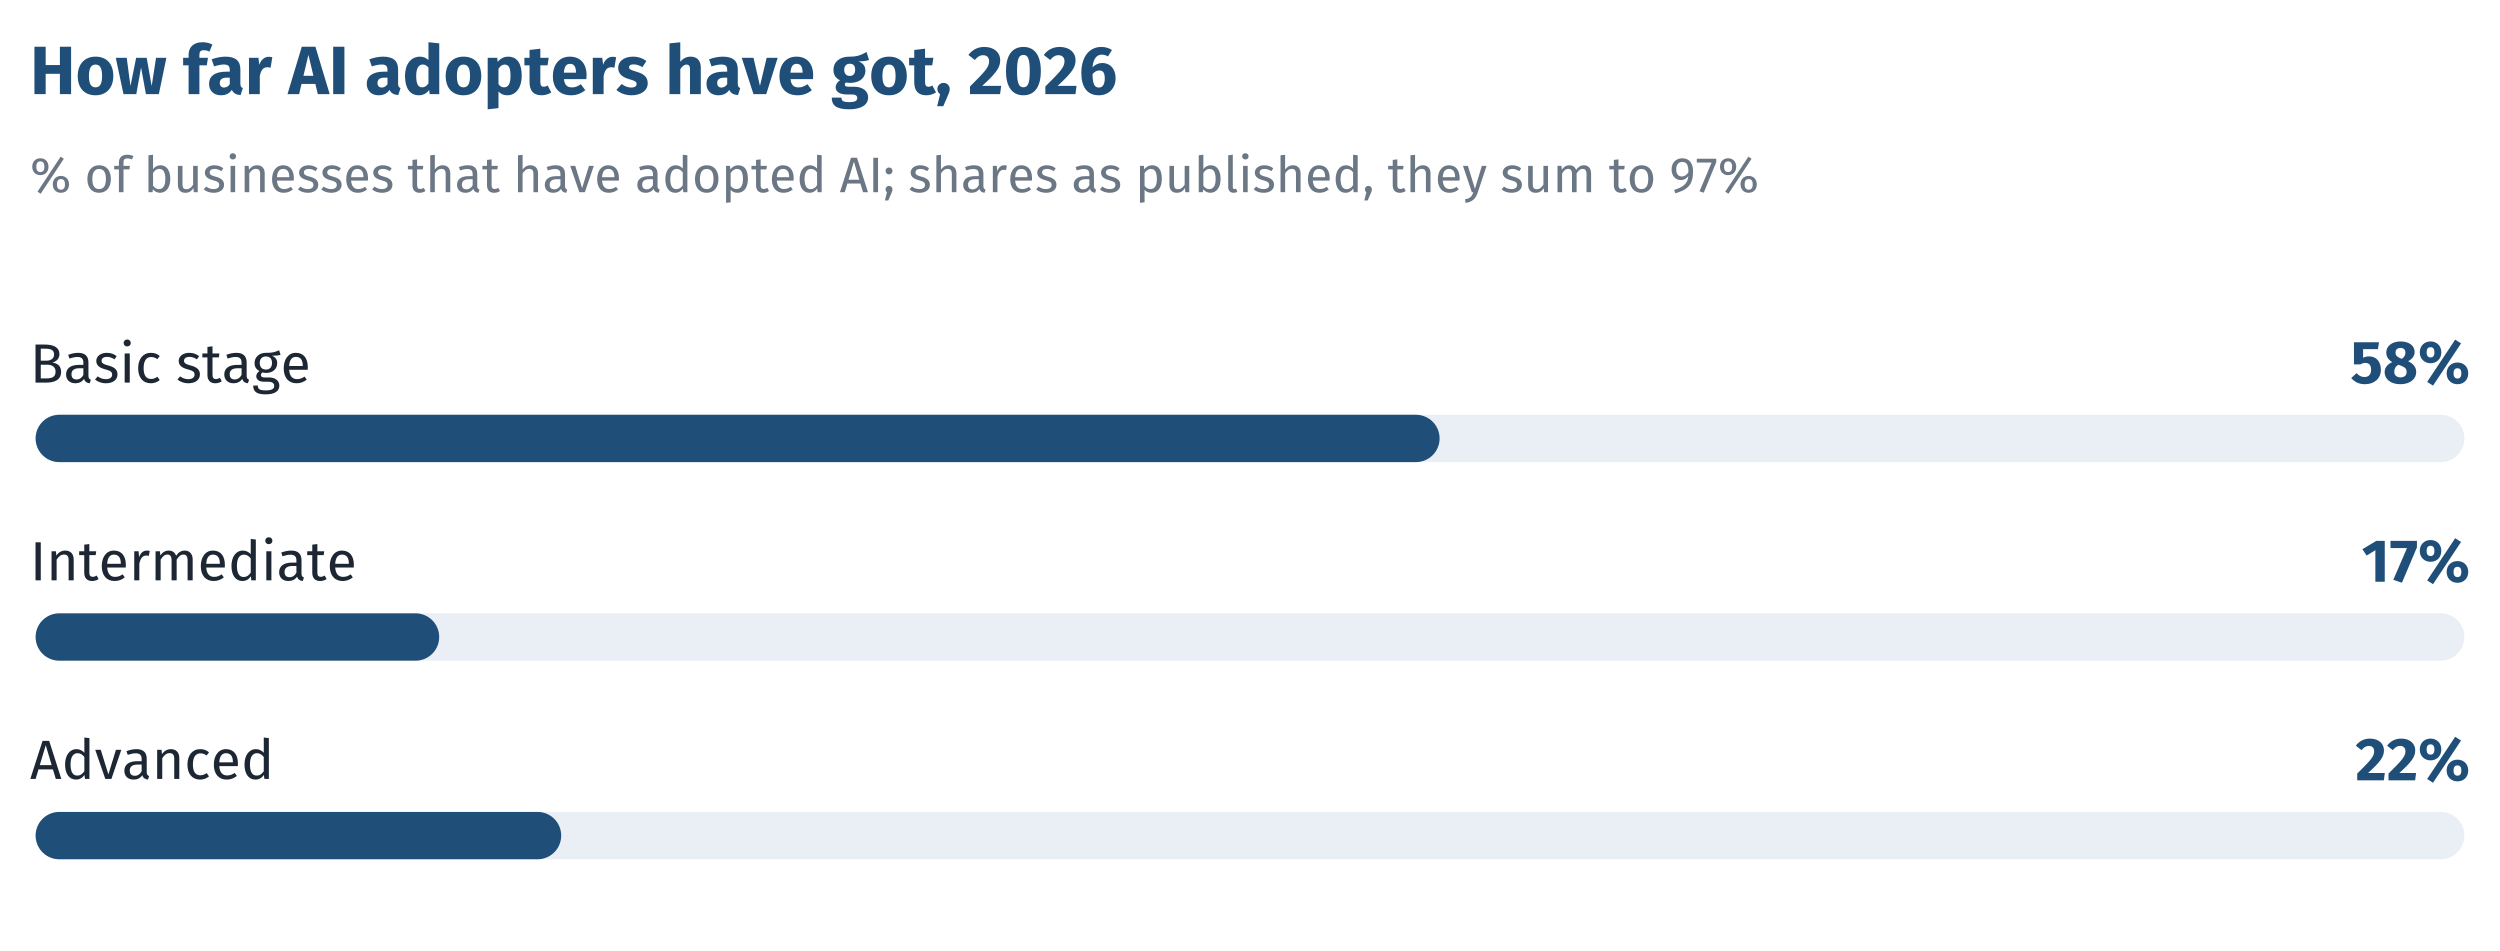
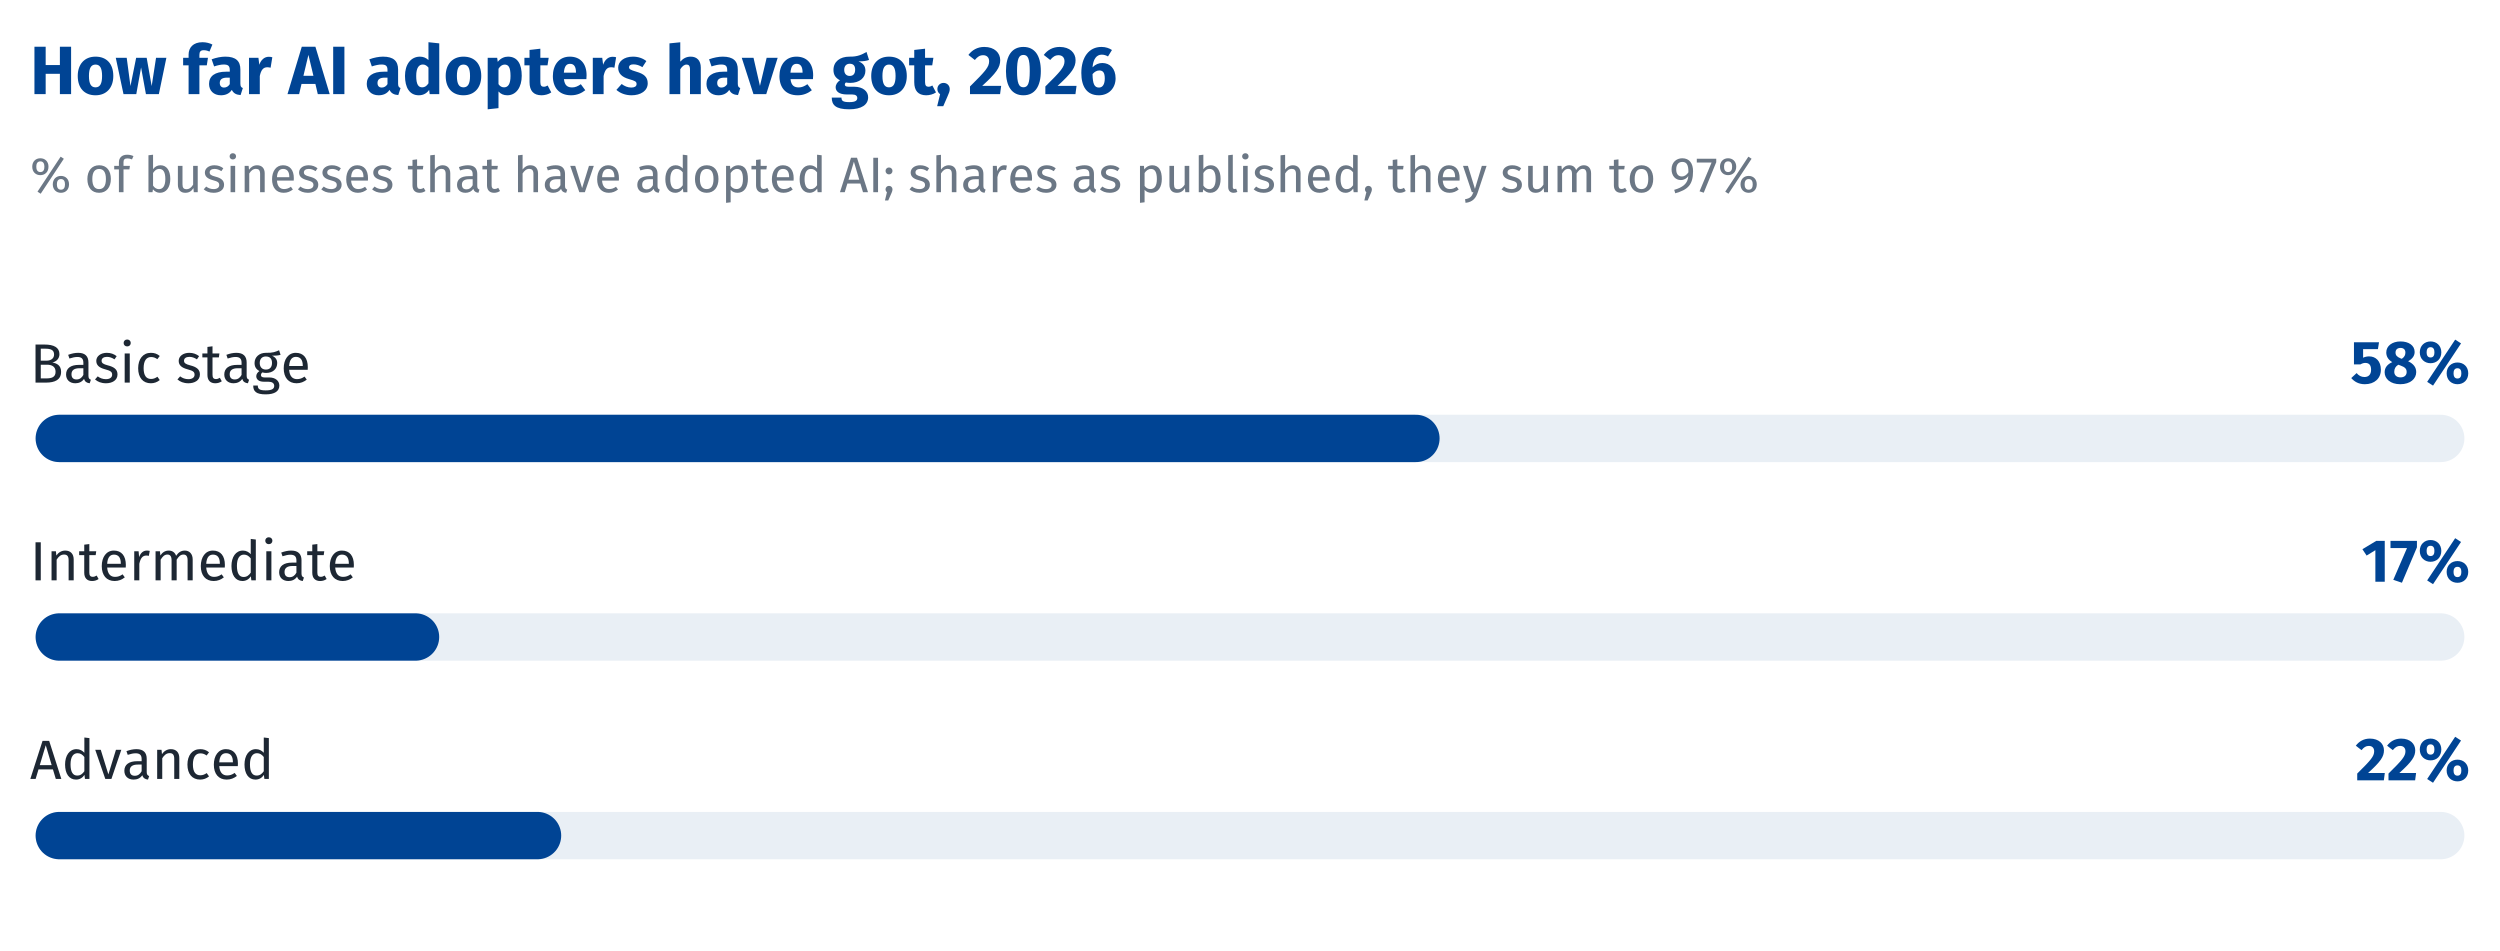
<svg xmlns="http://www.w3.org/2000/svg" xmlns:xlink="http://www.w3.org/1999/xlink" width="475.2pt" height="180.72pt" viewBox="0 0 475.2 180.72" version="1.1">
  <defs>
    <style type="text/css">*{stroke-linejoin: round; stroke-linecap: butt}</style>
  </defs>
  <g id="figure_1">
    <g id="patch_1">
      <path d="M 0 180.72  L 475.2 180.72  L 475.2 0  L 0 0  L 0 180.72  z " style="fill: none" />
    </g>
    <g id="axes_1">
      <g id="line2d_1">
-         <path d="M 11.268 83.337  L 463.932 83.337  " clip-path="url(#p3add9951e1)" style="fill: none; stroke: #e9eff5; stroke-width: 9; stroke-linecap: round" />
+         <path d="M 11.268 83.337  L 463.932 83.337  " clip-path="url(#p1167788339)" style="fill: none; stroke: #e9eff5; stroke-width: 9; stroke-linecap: round" />
      </g>
      <g id="line2d_2">
-         <path d="M 11.268 121.082  L 463.932 121.082  " clip-path="url(#p3add9951e1)" style="fill: none; stroke: #e9eff5; stroke-width: 9; stroke-linecap: round" />
+         <path d="M 11.268 121.082  L 463.932 121.082  " clip-path="url(#p1167788339)" style="fill: none; stroke: #e9eff5; stroke-width: 9; stroke-linecap: round" />
      </g>
      <g id="line2d_3">
-         <path d="M 11.268 158.828  L 463.932 158.828  " clip-path="url(#p3add9951e1)" style="fill: none; stroke: #e9eff5; stroke-width: 9; stroke-linecap: round" />
+         <path d="M 11.268 158.828  L 463.932 158.828  " clip-path="url(#p1167788339)" style="fill: none; stroke: #e9eff5; stroke-width: 9; stroke-linecap: round" />
      </g>
      <g id="line2d_4">
-         <path d="M 11.268 83.337  L 269.138 83.337  " clip-path="url(#p3add9951e1)" style="fill: none; stroke: #1f4e79; stroke-width: 9; stroke-linecap: round" />
+         <path d="M 11.268 83.337  L 269.138 83.337  " clip-path="url(#p1167788339)" style="fill: none; stroke: #004494; stroke-width: 9; stroke-linecap: round" />
      </g>
      <g id="line2d_5">
-         <path d="M 11.268 121.082  L 78.982 121.082  " clip-path="url(#p3add9951e1)" style="fill: none; stroke: #1f4e79; stroke-width: 9; stroke-linecap: round" />
+         <path d="M 11.268 121.082  L 78.982 121.082  " clip-path="url(#p1167788339)" style="fill: none; stroke: #004494; stroke-width: 9; stroke-linecap: round" />
      </g>
      <g id="line2d_6">
-         <path d="M 11.268 158.828  L 102.172 158.828  " clip-path="url(#p3add9951e1)" style="fill: none; stroke: #1f4e79; stroke-width: 9; stroke-linecap: round" />
+         <path d="M 11.268 158.828  L 102.172 158.828  " clip-path="url(#p1167788339)" style="fill: none; stroke: #004494; stroke-width: 9; stroke-linecap: round" />
      </g>
      <g id="text_1">
        <g style="fill: #1d2733" transform="translate(5.7024 72.72528) scale(0.105 -0.105)">
          <defs>
            <path id="FiraSans-Regular-42" d="M 2586 2330  C 3014 2419 3411 2752 3411 3296  C 3411 4064 2771 4410 1683 4410  L 640 4410  L 640 0  L 1856 0  C 2880 0 3603 320 3603 1254  C 3603 2003 3098 2240 2586 2330  z M 1747 3930  C 2400 3930 2790 3795 2790 3251  C 2790 2784 2406 2541 1914 2541  L 1248 2541  L 1248 3930  L 1747 3930  z M 1856 486  L 1248 486  L 1248 2074  L 1971 2074  C 2502 2074 2963 1875 2963 1254  C 2963 614 2496 486 1856 486  z " transform="scale(0.015625)" />
            <path id="FiraSans-Regular-61" d="M 2880 787  L 2880 2330  C 2880 3034 2509 3450 1696 3450  C 1318 3450 947 3373 531 3219  L 678 2790  C 1024 2906 1338 2970 1587 2970  C 2054 2970 2291 2790 2291 2304  L 2291 2054  L 1773 2054  C 832 2054 288 1664 288 941  C 288 339 691 -77 1363 -77  C 1773 -77 2131 77 2368 429  C 2470 96 2688 -38 3027 -77  L 3162 333  C 2989 397 2880 493 2880 787  z M 1498 365  C 1114 365 915 576 915 973  C 915 1434 1229 1664 1850 1664  L 2291 1664  L 2291 890  C 2099 538 1843 365 1498 365  z " transform="scale(0.015625)" />
            <path id="FiraSans-Regular-73" d="M 1523 3450  C 826 3450 307 3059 307 2522  C 307 2048 595 1734 1325 1542  C 1978 1370 2144 1242 2144 909  C 2144 589 1862 397 1421 397  C 1056 397 742 518 474 723  L 160 365  C 454 109 864 -77 1434 -77  C 2118 -77 2765 243 2765 947  C 2765 1536 2355 1818 1645 1997  C 1101 2138 922 2266 922 2541  C 922 2810 1158 2982 1542 2982  C 1856 2982 2118 2886 2419 2694  L 2669 3066  C 2349 3309 1997 3450 1523 3450  z " transform="scale(0.015625)" />
            <path id="FiraSans-Regular-69" d="M 896 4992  C 653 4992 486 4819 486 4589  C 486 4365 653 4192 896 4192  C 1146 4192 1312 4365 1312 4589  C 1312 4819 1146 4992 896 4992  z M 1197 3373  L 608 3373  L 608 0  L 1197 0  L 1197 3373  z " transform="scale(0.015625)" />
            <path id="FiraSans-Regular-63" d="M 1837 3450  C 922 3450 365 2733 365 1658  C 365 570 928 -77 1837 -77  C 2227 -77 2566 51 2867 294  L 2598 678  C 2342 512 2144 422 1862 422  C 1331 422 998 787 998 1670  C 998 2547 1331 2963 1862 2963  C 2144 2963 2355 2880 2586 2714  L 2867 3085  C 2554 3347 2234 3450 1837 3450  z " transform="scale(0.015625)" />
            <path id="FiraSans-Regular-20" transform="scale(0.015625)" />
            <path id="FiraSans-Regular-74" d="M 2086 557  C 1920 454 1786 410 1638 410  C 1344 410 1235 570 1235 909  L 1235 2918  L 1971 2918  L 2035 3373  L 1235 3373  L 1235 4205  L 646 4134  L 646 3373  L 58 3373  L 58 2918  L 646 2918  L 646 883  C 646 256 986 -77 1555 -77  C 1843 -77 2086 0 2310 154  L 2086 557  z " transform="scale(0.015625)" />
            <path id="FiraSans-Regular-67" d="M 3155 3750  C 2758 3571 2451 3430 1613 3450  C 870 3450 314 2963 314 2272  C 314 1837 493 1542 883 1338  C 640 1178 512 960 512 742  C 512 403 781 102 1382 102  L 1914 102  C 2336 102 2592 -58 2592 -378  C 2592 -717 2336 -902 1606 -902  C 864 -902 691 -723 691 -339  L 160 -339  C 160 -1024 506 -1363 1606 -1363  C 2650 -1363 3187 -992 3187 -339  C 3187 198 2726 595 2035 595  L 1498 595  C 1152 595 1056 717 1056 870  C 1056 992 1126 1114 1222 1184  C 1363 1139 1498 1120 1651 1120  C 2458 1120 2938 1600 2938 2266  C 2938 2656 2739 2938 2342 3117  C 2726 3117 3046 3130 3328 3219  L 3155 3750  z M 1613 3027  C 2093 3027 2336 2771 2336 2278  C 2336 1792 2086 1510 1626 1510  C 1165 1510 915 1824 915 2272  C 915 2714 1158 3027 1613 3027  z " transform="scale(0.015625)" />
            <path id="FiraSans-Regular-65" d="M 3155 1786  C 3155 2816 2675 3450 1766 3450  C 896 3450 365 2701 365 1651  C 365 582 915 -77 1856 -77  C 2323 -77 2701 83 3034 346  L 2778 698  C 2483 493 2234 403 1901 403  C 1414 403 1050 704 992 1485  L 3142 1485  C 3149 1562 3155 1670 3155 1786  z M 2573 1920  L 992 1920  C 1037 2669 1331 2982 1779 2982  C 2310 2982 2573 2618 2573 1958  L 2573 1920  z " transform="scale(0.015625)" />
          </defs>
          <use xlink:href="#FiraSans-Regular-42" />
          <use xlink:href="#FiraSans-Regular-61" transform="translate(60.79999 0)" />
          <use xlink:href="#FiraSans-Regular-73" transform="translate(115.2 0)" />
          <use xlink:href="#FiraSans-Regular-69" transform="translate(161.9 0)" />
          <use xlink:href="#FiraSans-Regular-63" transform="translate(190.1 0)" />
          <use xlink:href="#FiraSans-Regular-20" transform="translate(237.9 0)" />
          <use xlink:href="#FiraSans-Regular-73" transform="translate(264.3999 0)" />
          <use xlink:href="#FiraSans-Regular-74" transform="translate(311.0999 0)" />
          <use xlink:href="#FiraSans-Regular-61" transform="translate(347.1999 0)" />
          <use xlink:href="#FiraSans-Regular-67" transform="translate(401.5999 0)" />
          <use xlink:href="#FiraSans-Regular-65" transform="translate(453.5999 0)" />
        </g>
      </g>
      <g id="text_2">
-         <g style="fill: #1f4e79" transform="translate(446.7743 72.83629) scale(0.115 -0.115)">
+         <g style="fill: #004494" transform="translate(446.7743 72.83629) scale(0.115 -0.115)">
          <defs>
            <path id="FiraSans-Bold-35" d="M 3021 4326  L 371 4326  L 371 1990  L 1056 1990  C 1254 2099 1402 2144 1574 2144  C 1933 2144 2182 1958 2182 1421  C 2182 922 1920 653 1485 653  C 1133 653 870 806 653 1069  L 83 544  C 410 166 864 -109 1523 -109  C 2554 -109 3219 512 3219 1427  C 3219 2323 2688 2835 1978 2835  C 1773 2835 1555 2797 1338 2694  L 1338 3603  L 2906 3603  L 3021 4326  z " transform="scale(0.015625)" />
            <path id="FiraSans-Bold-38" d="M 2669 2323  C 3149 2579 3360 2931 3360 3302  C 3360 4006 2720 4416 1862 4416  C 992 4416 358 3949 358 3251  C 358 2854 538 2496 992 2227  C 493 2010 186 1664 186 1152  C 186 461 794 -109 1837 -109  C 2912 -109 3526 474 3526 1171  C 3526 1664 3258 2042 2669 2323  z M 1869 3731  C 2208 3731 2381 3533 2381 3251  C 2381 2989 2298 2784 2003 2579  L 1862 2630  C 1510 2778 1338 2938 1338 3238  C 1338 3565 1549 3731 1869 3731  z M 1869 614  C 1459 614 1203 845 1203 1203  C 1203 1530 1344 1786 1632 1952  L 1850 1875  C 2336 1696 2515 1530 2515 1178  C 2515 864 2298 614 1869 614  z " transform="scale(0.015625)" />
            <path id="FiraSans-Bold-25" d="M 3930 4608  L 966 141  L 1587 -256  L 4550 4211  L 3930 4608  z M 1325 4416  C 691 4416 186 3968 186 3264  C 186 2560 691 2112 1325 2112  C 1965 2112 2464 2560 2464 3264  C 2464 3968 1965 4416 1325 4416  z M 1325 3808  C 1658 3808 1734 3533 1734 3264  C 1734 2989 1658 2720 1325 2720  C 992 2720 909 2995 909 3264  C 909 3539 992 3808 1325 3808  z M 4173 2189  C 3533 2189 3027 1747 3027 1043  C 3027 333 3533 -109 4173 -109  C 4813 -109 5312 333 5312 1043  C 5312 1747 4813 2189 4173 2189  z M 4173 1581  C 4506 1581 4582 1312 4582 1043  C 4582 768 4506 493 4173 493  C 3840 493 3757 774 3757 1043  C 3757 1312 3840 1581 4173 1581  z " transform="scale(0.015625)" />
          </defs>
          <use xlink:href="#FiraSans-Bold-35" />
          <use xlink:href="#FiraSans-Bold-38" transform="translate(53.59999 0)" />
          <use xlink:href="#FiraSans-Bold-25" transform="translate(111.7 0)" />
        </g>
      </g>
      <g id="text_3">
        <g style="fill: #1d2733" transform="translate(5.7024 110.3132) scale(0.105 -0.105)">
          <defs>
            <path id="FiraSans-Regular-49" d="M 1248 4410  L 640 4410  L 640 0  L 1248 0  L 1248 4410  z " transform="scale(0.015625)" />
            <path id="FiraSans-Regular-6e" d="M 2195 3450  C 1754 3450 1395 3219 1165 2874  L 1114 3373  L 608 3373  L 608 0  L 1197 0  L 1197 2394  C 1421 2752 1677 2989 2054 2989  C 2381 2989 2586 2842 2586 2336  L 2586 0  L 3174 0  L 3174 2419  C 3174 3059 2816 3450 2195 3450  z " transform="scale(0.015625)" />
            <path id="FiraSans-Regular-72" d="M 2074 3450  C 1664 3450 1350 3194 1171 2688  L 1114 3373  L 608 3373  L 608 0  L 1197 0  L 1197 1926  C 1338 2573 1581 2874 2003 2874  C 2125 2874 2195 2861 2298 2835  L 2406 3411  C 2304 3437 2182 3450 2074 3450  z " transform="scale(0.015625)" />
            <path id="FiraSans-Regular-6d" d="M 3994 3450  C 3539 3450 3232 3206 2989 2842  C 2861 3226 2554 3450 2138 3450  C 1696 3450 1389 3219 1165 2880  L 1114 3373  L 608 3373  L 608 0  L 1197 0  L 1197 2394  C 1421 2752 1626 2989 1990 2989  C 2246 2989 2464 2842 2464 2336  L 2464 0  L 3053 0  L 3053 2394  C 3283 2752 3482 2989 3846 2989  C 4102 2989 4320 2842 4320 2336  L 4320 0  L 4909 0  L 4909 2419  C 4909 3053 4544 3450 3994 3450  z " transform="scale(0.015625)" />
            <path id="FiraSans-Regular-64" d="M 2630 4800  L 2630 3034  C 2406 3270 2118 3450 1722 3450  C 896 3450 397 2701 397 1670  C 397 621 851 -77 1670 -77  C 2086 -77 2426 128 2643 467  L 2701 0  L 3219 0  L 3219 4730  L 2630 4800  z M 1798 390  C 1312 390 1030 794 1030 1683  C 1030 2560 1344 2982 1850 2982  C 2182 2982 2419 2810 2630 2541  L 2630 890  C 2406 576 2176 390 1798 390  z " transform="scale(0.015625)" />
          </defs>
          <use xlink:href="#FiraSans-Regular-49" />
          <use xlink:href="#FiraSans-Regular-6e" transform="translate(29.49998 0)" />
          <use xlink:href="#FiraSans-Regular-74" transform="translate(88.09998 0)" />
          <use xlink:href="#FiraSans-Regular-65" transform="translate(124.2 0)" />
          <use xlink:href="#FiraSans-Regular-72" transform="translate(179.2 0)" />
          <use xlink:href="#FiraSans-Regular-6d" transform="translate(217.7999 0)" />
          <use xlink:href="#FiraSans-Regular-65" transform="translate(303.4999 0)" />
          <use xlink:href="#FiraSans-Regular-64" transform="translate(358.4999 0)" />
          <use xlink:href="#FiraSans-Regular-69" transform="translate(418.2999 0)" />
          <use xlink:href="#FiraSans-Regular-61" transform="translate(446.4999 0)" />
          <use xlink:href="#FiraSans-Regular-74" transform="translate(500.8999 0)" />
          <use xlink:href="#FiraSans-Regular-65" transform="translate(536.9999 0)" />
        </g>
      </g>
      <g id="text_4">
-         <g style="fill: #1f4e79" transform="translate(448.9 110.5817) scale(0.115 -0.115)">
+         <g style="fill: #004494" transform="translate(448.9 110.5817) scale(0.115 -0.115)">
          <defs>
            <path id="FiraSans-Bold-31" d="M 2445 4326  L 1542 4326  L 83 3443  L 525 2771  L 1453 3341  L 1453 0  L 2445 0  L 2445 4326  z " transform="scale(0.015625)" />
            <path id="FiraSans-Bold-37" d="M 2880 4326  L 83 4326  L 83 3565  L 1830 3565  L 378 205  L 1293 -102  L 2880 3642  L 2880 4326  z " transform="scale(0.015625)" />
          </defs>
          <use xlink:href="#FiraSans-Bold-31" />
          <use xlink:href="#FiraSans-Bold-37" transform="translate(46.39999 0)" />
          <use xlink:href="#FiraSans-Bold-25" transform="translate(93.19998 0)" />
        </g>
      </g>
      <g id="text_5">
        <g style="fill: #1d2733" transform="translate(5.7024 148.0587) scale(0.105 -0.105)">
          <defs>
            <path id="FiraSans-Regular-41" d="M 2989 0  L 3629 0  L 2221 4410  L 1453 4410  L 38 0  L 653 0  L 986 1107  L 2656 1107  L 2989 0  z M 1133 1600  L 1824 3904  L 2509 1600  L 1133 1600  z " transform="scale(0.015625)" />
            <path id="FiraSans-Regular-76" d="M 3085 3373  L 2464 3373  L 1587 525  L 704 3373  L 64 3373  L 1229 0  L 1939 0  L 3085 3373  z " transform="scale(0.015625)" />
          </defs>
          <use xlink:href="#FiraSans-Regular-41" />
          <use xlink:href="#FiraSans-Regular-64" transform="translate(57.29999 0)" />
          <use xlink:href="#FiraSans-Regular-76" transform="translate(117.1 0)" />
          <use xlink:href="#FiraSans-Regular-61" transform="translate(166.3 0)" />
          <use xlink:href="#FiraSans-Regular-6e" transform="translate(220.7 0)" />
          <use xlink:href="#FiraSans-Regular-63" transform="translate(279.3 0)" />
          <use xlink:href="#FiraSans-Regular-65" transform="translate(327.0999 0)" />
          <use xlink:href="#FiraSans-Regular-64" transform="translate(382.0999 0)" />
        </g>
      </g>
      <g id="text_6">
-         <g style="fill: #1f4e79" transform="translate(447.7267 148.3272) scale(0.115 -0.115)">
+         <g style="fill: #004494" transform="translate(447.7267 148.3272) scale(0.115 -0.115)">
          <defs>
            <path id="FiraSans-Bold-32" d="M 1523 4416  C 877 4416 384 4122 38 3667  L 640 3194  C 890 3501 1107 3642 1421 3642  C 1760 3642 1978 3430 1978 3078  C 1978 2541 1638 2150 186 717  L 186 0  L 3002 0  L 3104 774  L 1331 774  C 2682 2003 3014 2509 3014 3181  C 3014 3853 2490 4416 1523 4416  z " transform="scale(0.015625)" />
          </defs>
          <use xlink:href="#FiraSans-Bold-32" />
          <use xlink:href="#FiraSans-Bold-32" transform="translate(51.7 0)" />
          <use xlink:href="#FiraSans-Bold-25" transform="translate(103.4 0)" />
        </g>
      </g>
    </g>
    <g id="text_7">
-       <g style="fill: #1f4e79" transform="translate(5.7024 17.8907) scale(0.13 -0.13)">
+       <g style="fill: #004494" transform="translate(5.7024 17.8907) scale(0.13 -0.13)">
        <defs>
          <path id="FiraSans-Bold-48" d="M 2797 0  L 3846 0  L 3846 4435  L 2797 4435  L 2797 2720  L 1466 2720  L 1466 4435  L 416 4435  L 416 0  L 1466 0  L 1466 1901  L 2797 1901  L 2797 0  z " transform="scale(0.015625)" />
          <path id="FiraSans-Bold-6f" d="M 1869 3507  C 832 3507 205 2790 205 1702  C 205 557 838 -109 1869 -109  C 2906 -109 3533 608 3533 1696  C 3533 2842 2906 3507 1869 3507  z M 1869 2765  C 2278 2765 2483 2451 2483 1696  C 2483 960 2278 634 1869 634  C 1459 634 1254 947 1254 1702  C 1254 2438 1459 2765 1869 2765  z " transform="scale(0.015625)" />
          <path id="FiraSans-Bold-77" d="M 4762 3398  L 3795 3398  L 3386 755  L 2918 3398  L 1933 3398  L 1402 755  L 1050 3398  L 26 3398  L 749 0  L 1946 0  L 2394 2496  L 2848 0  L 4058 0  L 4762 3398  z " transform="scale(0.015625)" />
          <path id="FiraSans-Bold-20" transform="scale(0.015625)" />
          <path id="FiraSans-Bold-66" d="M 1952 4109  C 2099 4109 2291 4077 2483 3981  L 2758 4640  C 2509 4768 2182 4858 1830 4858  C 960 4858 531 4352 531 3699  L 531 3398  L 19 3398  L 19 2694  L 531 2694  L 531 0  L 1542 0  L 1542 2694  L 2234 2694  L 2342 3398  L 1542 3398  L 1542 3661  C 1542 3981 1658 4109 1952 4109  z " transform="scale(0.015625)" />
          <path id="FiraSans-Bold-61" d="M 3098 986  L 3098 2304  C 3098 3091 2675 3507 1690 3507  C 1306 3507 838 3418 410 3258  L 640 2592  C 979 2707 1312 2771 1530 2771  C 1946 2771 2106 2650 2106 2246  L 2106 2099  L 1760 2099  C 730 2099 166 1696 166 954  C 166 333 595 -109 1274 -109  C 1677 -109 2054 26 2298 397  C 2458 64 2720 -58 3117 -90  L 3328 570  C 3168 627 3098 723 3098 986  z M 1568 614  C 1318 614 1171 774 1171 1043  C 1171 1382 1395 1542 1856 1542  L 2106 1542  L 2106 934  C 1984 736 1798 614 1568 614  z " transform="scale(0.015625)" />
          <path id="FiraSans-Bold-72" d="M 2240 3494  C 1850 3494 1517 3213 1363 2746  L 1280 3398  L 397 3398  L 397 0  L 1408 0  L 1408 1696  C 1517 2208 1696 2515 2112 2515  C 2227 2515 2310 2496 2419 2470  L 2579 3450  C 2470 3482 2368 3494 2240 3494  z " transform="scale(0.015625)" />
          <path id="FiraSans-Bold-41" d="M 2752 0  L 3866 0  L 2528 4435  L 1254 4435  L -83 0  L 1005 0  L 1229 954  L 2528 954  L 2752 0  z M 1408 1715  L 1875 3674  L 2342 1715  L 1408 1715  z " transform="scale(0.015625)" />
          <path id="FiraSans-Bold-49" d="M 1466 4435  L 416 4435  L 416 0  L 1466 0  L 1466 4435  z " transform="scale(0.015625)" />
          <path id="FiraSans-Bold-64" d="M 2432 4858  L 2432 3187  C 2227 3386 1952 3507 1645 3507  C 768 3507 237 2758 237 1709  C 237 608 666 -109 1530 -109  C 1990 -109 2304 115 2496 397  L 2547 0  L 3443 0  L 3443 4749  L 2432 4858  z M 1850 634  C 1517 634 1286 858 1286 1702  C 1286 2464 1542 2771 1907 2771  C 2125 2771 2278 2662 2432 2483  L 2432 1011  C 2272 762 2086 634 1850 634  z " transform="scale(0.015625)" />
          <path id="FiraSans-Bold-70" d="M 2298 3507  C 1984 3507 1619 3373 1338 3021  L 1286 3398  L 397 3398  L 397 -1421  L 1408 -1312  L 1408 250  C 1619 6 1901 -109 2234 -109  C 3072 -109 3584 659 3584 1709  C 3584 2810 3194 3507 2298 3507  z M 1926 634  C 1715 634 1549 730 1408 934  L 1408 2368  C 1555 2618 1760 2765 1978 2765  C 2330 2765 2534 2541 2534 1696  C 2534 934 2304 634 1926 634  z " transform="scale(0.015625)" />
          <path id="FiraSans-Bold-74" d="M 2189 806  C 2054 723 1939 691 1824 691  C 1613 691 1504 806 1504 1133  L 1504 2694  L 2176 2694  L 2285 3398  L 1504 3398  L 1504 4250  L 493 4134  L 493 3398  L 13 3398  L 13 2694  L 493 2694  L 493 1120  C 493 320 858 -102 1606 -109  C 1914 -109 2272 -19 2528 160  L 2189 806  z " transform="scale(0.015625)" />
          <path id="FiraSans-Bold-65" d="M 3360 1766  C 3360 2867 2765 3507 1792 3507  C 762 3507 205 2701 205 1683  C 205 621 781 -109 1914 -109  C 2464 -109 2899 96 3238 365  L 2822 928  C 2528 723 2285 627 2010 627  C 1594 627 1306 794 1242 1402  L 3341 1402  C 3354 1504 3360 1658 3360 1766  z M 2368 2010  L 1235 2010  C 1286 2624 1478 2835 1818 2835  C 2221 2835 2362 2515 2368 2054  L 2368 2010  z " transform="scale(0.015625)" />
          <path id="FiraSans-Bold-73" d="M 1594 3507  C 736 3507 205 3053 205 2470  C 205 1946 538 1600 1210 1408  C 1824 1235 1926 1165 1926 934  C 1926 730 1741 614 1434 614  C 1101 614 787 749 531 947  L 38 397  C 371 96 870 -109 1459 -109  C 2304 -109 2970 307 2970 1011  C 2970 1619 2592 1901 1920 2093  C 1312 2272 1222 2349 1222 2528  C 1222 2682 1357 2784 1632 2784  C 1926 2784 2208 2688 2470 2522  L 2842 3091  C 2528 3347 2086 3507 1594 3507  z " transform="scale(0.015625)" />
          <path id="FiraSans-Bold-68" d="M 2387 3507  C 1990 3507 1683 3347 1408 3040  L 1408 4851  L 397 4749  L 397 0  L 1408 0  L 1408 2330  C 1587 2605 1773 2765 1997 2765  C 2189 2765 2317 2669 2317 2310  L 2317 0  L 3328 0  L 3328 2483  C 3328 3130 2976 3507 2387 3507  z " transform="scale(0.015625)" />
          <path id="FiraSans-Bold-76" d="M 3322 3398  L 2291 3398  L 1664 768  L 1062 3398  L -38 3398  L 1056 0  L 2253 0  L 3322 3398  z " transform="scale(0.015625)" />
          <path id="FiraSans-Bold-67" d="M 3290 3949  C 2880 3706 2445 3488 1690 3507  C 800 3507 198 3034 198 2266  C 198 1824 371 1523 806 1293  C 563 1139 403 890 403 640  C 403 275 704 -32 1446 -32  L 1939 -32  C 2278 -32 2426 -166 2426 -365  C 2426 -582 2285 -749 1690 -749  C 1075 -749 947 -621 947 -326  L 38 -326  C 38 -998 378 -1421 1664 -1421  C 2829 -1421 3443 -992 3443 -294  C 3443 275 2938 691 2144 691  L 1632 691  C 1306 691 1261 794 1261 896  C 1261 973 1299 1050 1370 1088  C 1491 1062 1619 1050 1760 1050  C 2643 1050 3187 1530 3187 2189  C 3187 2630 2976 2880 2547 3066  C 2976 3066 3290 3104 3526 3200  L 3290 3949  z M 1715 2842  C 2054 2842 2227 2669 2227 2291  C 2227 1901 2048 1702 1715 1702  C 1408 1702 1203 1907 1203 2278  C 1203 2630 1402 2842 1715 2842  z " transform="scale(0.015625)" />
          <path id="FiraSans-Bold-2c" d="M 768 1050  C 435 1050 186 800 186 474  C 186 275 282 102 442 -6  L 166 -1133  L 736 -1133  L 1139 -205  C 1280 109 1344 275 1344 474  C 1344 800 1094 1050 768 1050  z " transform="scale(0.015625)" />
          <path id="FiraSans-Bold-30" d="M 1875 4416  C 813 4416 243 3610 243 2157  C 243 710 813 -109 1875 -109  C 2938 -109 3507 710 3507 2157  C 3507 3610 2938 4416 1875 4416  z M 1875 3667  C 2291 3667 2470 3334 2470 2157  C 2470 986 2291 640 1875 640  C 1453 640 1280 1011 1280 2157  C 1280 3302 1453 3667 1875 3667  z " transform="scale(0.015625)" />
          <path id="FiraSans-Bold-36" d="M 2208 2912  C 1882 2912 1562 2790 1293 2509  C 1350 3270 1664 3693 2150 3693  C 2374 3693 2560 3629 2739 3526  L 3110 4128  C 2861 4294 2534 4416 2125 4416  C 954 4416 243 3443 243 1978  C 243 736 736 -109 1882 -109  C 2848 -109 3450 595 3450 1478  C 3450 2394 2918 2912 2208 2912  z M 1894 614  C 1459 614 1306 973 1293 1875  C 1478 2093 1696 2214 1926 2214  C 2259 2214 2438 2022 2438 1466  C 2438 954 2259 614 1894 614  z " transform="scale(0.015625)" />
        </defs>
        <use xlink:href="#FiraSans-Bold-48" />
        <use xlink:href="#FiraSans-Bold-6f" transform="translate(66.59999 0)" />
        <use xlink:href="#FiraSans-Bold-77" transform="translate(125 0)" />
        <use xlink:href="#FiraSans-Bold-20" transform="translate(199.9 0)" />
        <use xlink:href="#FiraSans-Bold-66" transform="translate(223.6 0)" />
        <use xlink:href="#FiraSans-Bold-61" transform="translate(259.2 0)" />
        <use xlink:href="#FiraSans-Bold-72" transform="translate(314 0)" />
        <use xlink:href="#FiraSans-Bold-20" transform="translate(354.0999 0)" />
        <use xlink:href="#FiraSans-Bold-41" transform="translate(377.7999 0)" />
        <use xlink:href="#FiraSans-Bold-49" transform="translate(436.7999 0)" />
        <use xlink:href="#FiraSans-Bold-20" transform="translate(466.0999 0)" />
        <use xlink:href="#FiraSans-Bold-61" transform="translate(489.7999 0)" />
        <use xlink:href="#FiraSans-Bold-64" transform="translate(544.5999 0)" />
        <use xlink:href="#FiraSans-Bold-6f" transform="translate(604.5999 0)" />
        <use xlink:href="#FiraSans-Bold-70" transform="translate(662.9999 0)" />
        <use xlink:href="#FiraSans-Bold-74" transform="translate(722.6999 0)" />
        <use xlink:href="#FiraSans-Bold-65" transform="translate(761.2999 0)" />
        <use xlink:href="#FiraSans-Bold-72" transform="translate(816.6999 0)" />
        <use xlink:href="#FiraSans-Bold-73" transform="translate(856.7998 0)" />
        <use xlink:href="#FiraSans-Bold-20" transform="translate(905.0998 0)" />
        <use xlink:href="#FiraSans-Bold-68" transform="translate(928.7998 0)" />
        <use xlink:href="#FiraSans-Bold-61" transform="translate(986.4998 0)" />
        <use xlink:href="#FiraSans-Bold-76" transform="translate(1041.3 0)" />
        <use xlink:href="#FiraSans-Bold-65" transform="translate(1092.6 0)" />
        <use xlink:href="#FiraSans-Bold-20" transform="translate(1148 0)" />
        <use xlink:href="#FiraSans-Bold-67" transform="translate(1171.7 0)" />
        <use xlink:href="#FiraSans-Bold-6f" transform="translate(1226.8 0)" />
        <use xlink:href="#FiraSans-Bold-74" transform="translate(1285.2 0)" />
        <use xlink:href="#FiraSans-Bold-2c" transform="translate(1323.8 0)" />
        <use xlink:href="#FiraSans-Bold-20" transform="translate(1347.8 0)" />
        <use xlink:href="#FiraSans-Bold-32" transform="translate(1371.5 0)" />
        <use xlink:href="#FiraSans-Bold-30" transform="translate(1423.2 0)" />
        <use xlink:href="#FiraSans-Bold-32" transform="translate(1481.7 0)" />
        <use xlink:href="#FiraSans-Bold-36" transform="translate(1533.4 0)" />
      </g>
    </g>
    <g id="text_8">
      <g style="fill: #6b7785" transform="translate(5.7024 36.5334) scale(0.095 -0.095)">
        <defs>
          <path id="FiraSans-Regular-25" d="M 3923 4550  L 960 70  L 1370 -198  L 4333 4282  L 3923 4550  z M 1325 4346  C 730 4346 288 3930 288 3264  C 288 2598 730 2182 1325 2182  C 1926 2182 2368 2598 2368 3264  C 2368 3930 1926 4346 1325 4346  z M 1325 3949  C 1741 3949 1843 3597 1843 3264  C 1843 2918 1741 2579 1325 2579  C 915 2579 806 2931 806 3264  C 806 3610 915 3949 1325 3949  z M 3962 2086  C 3360 2086 2918 1670 2918 1005  C 2918 339 3360 -77 3962 -77  C 4563 -77 4998 339 4998 1005  C 4998 1670 4563 2086 3962 2086  z M 3962 1683  C 4378 1683 4480 1338 4480 1005  C 4480 659 4378 320 3962 320  C 3552 320 3443 672 3443 1005  C 3443 1350 3552 1683 3962 1683  z " transform="scale(0.015625)" />
          <path id="FiraSans-Regular-6f" d="M 1875 3450  C 915 3450 365 2726 365 1683  C 365 614 909 -77 1869 -77  C 2822 -77 3373 646 3373 1690  C 3373 2758 2835 3450 1875 3450  z M 1875 2976  C 2432 2976 2739 2566 2739 1690  C 2739 806 2432 397 1869 397  C 1306 397 998 806 998 1683  C 998 2566 1312 2976 1875 2976  z " transform="scale(0.015625)" />
          <path id="FiraSans-Regular-66" d="M 1754 4326  C 1926 4326 2125 4294 2342 4198  L 2528 4627  C 2259 4742 2042 4800 1722 4800  C 1037 4800 666 4397 666 3834  L 666 3373  L 64 3373  L 64 2918  L 666 2918  L 666 0  L 1254 0  L 1254 2918  L 2010 2918  L 2074 3373  L 1254 3373  L 1254 3840  C 1254 4166 1382 4326 1754 4326  z " transform="scale(0.015625)" />
          <path id="FiraSans-Regular-62" d="M 2150 3450  C 1741 3450 1427 3264 1197 2950  L 1197 4800  L 608 4730  L 608 0  L 1126 0  L 1184 371  C 1414 90 1709 -77 2080 -77  C 2899 -77 3405 634 3405 1690  C 3405 2816 2912 3450 2150 3450  z M 1939 390  C 1638 390 1370 576 1197 845  L 1197 2458  C 1370 2726 1613 2982 1984 2982  C 2458 2982 2771 2650 2771 1690  C 2771 768 2432 390 1939 390  z " transform="scale(0.015625)" />
          <path id="FiraSans-Regular-75" d="M 3117 3373  L 2528 3373  L 2528 966  C 2323 627 2048 384 1683 384  C 1318 384 1165 557 1165 1018  L 1165 3373  L 576 3373  L 576 954  C 576 294 928 -77 1517 -77  C 1997 -77 2310 115 2566 525  L 2611 0  L 3117 0  L 3117 3373  z " transform="scale(0.015625)" />
          <path id="FiraSans-Regular-68" d="M 2195 3450  C 1773 3450 1440 3238 1197 2906  L 1197 4787  L 608 4723  L 608 0  L 1197 0  L 1197 2400  C 1421 2752 1683 2989 2048 2989  C 2368 2989 2586 2842 2586 2336  L 2586 0  L 3174 0  L 3174 2419  C 3174 3053 2810 3450 2195 3450  z " transform="scale(0.015625)" />
          <path id="FiraSans-Regular-70" d="M 2157 3450  C 1773 3450 1408 3264 1158 2918  L 1114 3373  L 608 3373  L 608 -1363  L 1197 -1293  L 1197 307  C 1414 45 1715 -77 2080 -77  C 2950 -77 3405 666 3405 1690  C 3405 2752 3053 3450 2157 3450  z M 1939 403  C 1632 403 1370 550 1197 813  L 1197 2458  C 1376 2726 1651 2982 2010 2982  C 2515 2982 2771 2566 2771 1690  C 2771 806 2477 403 1939 403  z " transform="scale(0.015625)" />
          <path id="FiraSans-Regular-3b" d="M 762 3168  C 512 3168 320 2970 320 2726  C 320 2477 512 2278 762 2278  C 1018 2278 1210 2477 1210 2726  C 1210 2970 1018 3168 762 3168  z M 762 813  C 512 813 320 614 320 371  C 320 218 390 83 499 0  L 243 -1062  L 666 -1062  L 1094 -83  C 1178 102 1210 230 1210 371  C 1210 614 1018 813 762 813  z " transform="scale(0.015625)" />
          <path id="FiraSans-Regular-6c" d="M 1280 -77  C 1453 -77 1619 -32 1747 38  L 1594 448  C 1530 422 1459 410 1376 410  C 1222 410 1165 499 1165 678  L 1165 4800  L 576 4730  L 576 666  C 576 186 851 -77 1280 -77  z " transform="scale(0.015625)" />
          <path id="FiraSans-Regular-2c" d="M 762 813  C 512 813 320 614 320 371  C 320 218 390 83 499 0  L 243 -1062  L 666 -1062  L 1094 -83  C 1178 102 1210 230 1210 371  C 1210 614 1018 813 762 813  z " transform="scale(0.015625)" />
          <path id="FiraSans-Regular-79" d="M 3085 3373  L 2477 3373  L 1594 429  L 691 3373  L 64 3373  L 1197 0  L 1395 0  C 1203 -525 1011 -787 326 -902  L 390 -1363  C 1325 -1261 1722 -736 1958 -19  L 3085 3373  z " transform="scale(0.015625)" />
          <path id="FiraSans-Regular-39" d="M 1658 4346  C 915 4346 288 3827 288 2931  C 288 2080 806 1555 1472 1555  C 1907 1555 2246 1779 2432 2067  C 2387 1101 1702 608 627 301  L 762 -141  C 2336 314 3040 909 3040 2682  C 3040 3686 2579 4346 1658 4346  z M 1594 2016  C 1178 2016 883 2304 883 2918  C 883 3533 1171 3878 1670 3878  C 2202 3878 2464 3514 2445 2547  C 2234 2221 1958 2016 1594 2016  z " transform="scale(0.015625)" />
          <path id="FiraSans-Regular-37" d="M 2650 4282  L 160 4282  L 160 3802  L 2054 3802  L 512 115  L 1050 -64  L 2650 3840  L 2650 4282  z " transform="scale(0.015625)" />
        </defs>
        <use xlink:href="#FiraSans-Regular-25" />
        <use xlink:href="#FiraSans-Regular-20" transform="translate(82.59999 0)" />
        <use xlink:href="#FiraSans-Regular-6f" transform="translate(109.1 0)" />
        <use xlink:href="#FiraSans-Regular-66" transform="translate(167.5 0)" />
        <use xlink:href="#FiraSans-Regular-20" transform="translate(201 0)" />
        <use xlink:href="#FiraSans-Regular-62" transform="translate(227.4999 0)" />
        <use xlink:href="#FiraSans-Regular-75" transform="translate(286.8999 0)" />
        <use xlink:href="#FiraSans-Regular-73" transform="translate(345.0999 0)" />
        <use xlink:href="#FiraSans-Regular-69" transform="translate(391.7999 0)" />
        <use xlink:href="#FiraSans-Regular-6e" transform="translate(419.9999 0)" />
        <use xlink:href="#FiraSans-Regular-65" transform="translate(478.5999 0)" />
        <use xlink:href="#FiraSans-Regular-73" transform="translate(533.5999 0)" />
        <use xlink:href="#FiraSans-Regular-73" transform="translate(580.2999 0)" />
        <use xlink:href="#FiraSans-Regular-65" transform="translate(626.9999 0)" />
        <use xlink:href="#FiraSans-Regular-73" transform="translate(681.9999 0)" />
        <use xlink:href="#FiraSans-Regular-20" transform="translate(728.6999 0)" />
        <use xlink:href="#FiraSans-Regular-74" transform="translate(755.1999 0)" />
        <use xlink:href="#FiraSans-Regular-68" transform="translate(791.2998 0)" />
        <use xlink:href="#FiraSans-Regular-61" transform="translate(849.8998 0)" />
        <use xlink:href="#FiraSans-Regular-74" transform="translate(904.2998 0)" />
        <use xlink:href="#FiraSans-Regular-20" transform="translate(940.3998 0)" />
        <use xlink:href="#FiraSans-Regular-68" transform="translate(966.8998 0)" />
        <use xlink:href="#FiraSans-Regular-61" transform="translate(1025.5 0)" />
        <use xlink:href="#FiraSans-Regular-76" transform="translate(1079.9 0)" />
        <use xlink:href="#FiraSans-Regular-65" transform="translate(1129.1 0)" />
        <use xlink:href="#FiraSans-Regular-20" transform="translate(1184.1 0)" />
        <use xlink:href="#FiraSans-Regular-61" transform="translate(1210.6 0)" />
        <use xlink:href="#FiraSans-Regular-64" transform="translate(1265 0)" />
        <use xlink:href="#FiraSans-Regular-6f" transform="translate(1324.8 0)" />
        <use xlink:href="#FiraSans-Regular-70" transform="translate(1383.2 0)" />
        <use xlink:href="#FiraSans-Regular-74" transform="translate(1442.6 0)" />
        <use xlink:href="#FiraSans-Regular-65" transform="translate(1478.7 0)" />
        <use xlink:href="#FiraSans-Regular-64" transform="translate(1533.7 0)" />
        <use xlink:href="#FiraSans-Regular-20" transform="translate(1593.5 0)" />
        <use xlink:href="#FiraSans-Regular-41" transform="translate(1620 0)" />
        <use xlink:href="#FiraSans-Regular-49" transform="translate(1677.3 0)" />
        <use xlink:href="#FiraSans-Regular-3b" transform="translate(1706.8 0)" />
        <use xlink:href="#FiraSans-Regular-20" transform="translate(1730.8 0)" />
        <use xlink:href="#FiraSans-Regular-73" transform="translate(1757.3 0)" />
        <use xlink:href="#FiraSans-Regular-68" transform="translate(1804 0)" />
        <use xlink:href="#FiraSans-Regular-61" transform="translate(1862.6 0)" />
        <use xlink:href="#FiraSans-Regular-72" transform="translate(1917 0)" />
        <use xlink:href="#FiraSans-Regular-65" transform="translate(1955.6 0)" />
        <use xlink:href="#FiraSans-Regular-73" transform="translate(2010.6 0)" />
        <use xlink:href="#FiraSans-Regular-20" transform="translate(2057.3 0)" />
        <use xlink:href="#FiraSans-Regular-61" transform="translate(2083.8 0)" />
        <use xlink:href="#FiraSans-Regular-73" transform="translate(2138.2 0)" />
        <use xlink:href="#FiraSans-Regular-20" transform="translate(2184.9 0)" />
        <use xlink:href="#FiraSans-Regular-70" transform="translate(2211.4 0)" />
        <use xlink:href="#FiraSans-Regular-75" transform="translate(2270.8 0)" />
        <use xlink:href="#FiraSans-Regular-62" transform="translate(2329 0)" />
        <use xlink:href="#FiraSans-Regular-6c" transform="translate(2388.4 0)" />
        <use xlink:href="#FiraSans-Regular-69" transform="translate(2417.7 0)" />
        <use xlink:href="#FiraSans-Regular-73" transform="translate(2445.9 0)" />
        <use xlink:href="#FiraSans-Regular-68" transform="translate(2492.6 0)" />
        <use xlink:href="#FiraSans-Regular-65" transform="translate(2551.199 0)" />
        <use xlink:href="#FiraSans-Regular-64" transform="translate(2606.199 0)" />
        <use xlink:href="#FiraSans-Regular-2c" transform="translate(2665.999 0)" />
        <use xlink:href="#FiraSans-Regular-20" transform="translate(2689.999 0)" />
        <use xlink:href="#FiraSans-Regular-74" transform="translate(2716.499 0)" />
        <use xlink:href="#FiraSans-Regular-68" transform="translate(2752.599 0)" />
        <use xlink:href="#FiraSans-Regular-65" transform="translate(2811.199 0)" />
        <use xlink:href="#FiraSans-Regular-79" transform="translate(2866.199 0)" />
        <use xlink:href="#FiraSans-Regular-20" transform="translate(2915.399 0)" />
        <use xlink:href="#FiraSans-Regular-73" transform="translate(2941.899 0)" />
        <use xlink:href="#FiraSans-Regular-75" transform="translate(2988.599 0)" />
        <use xlink:href="#FiraSans-Regular-6d" transform="translate(3046.799 0)" />
        <use xlink:href="#FiraSans-Regular-20" transform="translate(3132.499 0)" />
        <use xlink:href="#FiraSans-Regular-74" transform="translate(3158.999 0)" />
        <use xlink:href="#FiraSans-Regular-6f" transform="translate(3195.099 0)" />
        <use xlink:href="#FiraSans-Regular-20" transform="translate(3253.499 0)" />
        <use xlink:href="#FiraSans-Regular-39" transform="translate(3279.999 0)" />
        <use xlink:href="#FiraSans-Regular-37" transform="translate(3332.499 0)" />
        <use xlink:href="#FiraSans-Regular-25" transform="translate(3376.899 0)" />
      </g>
    </g>
  </g>
  <defs>
-     <clipPath id="p3add9951e1">
+     <clipPath id="p1167788339">
      <rect x="5.702" y="56.16" width="463.795" height="124.56" />
    </clipPath>
  </defs>
</svg>
